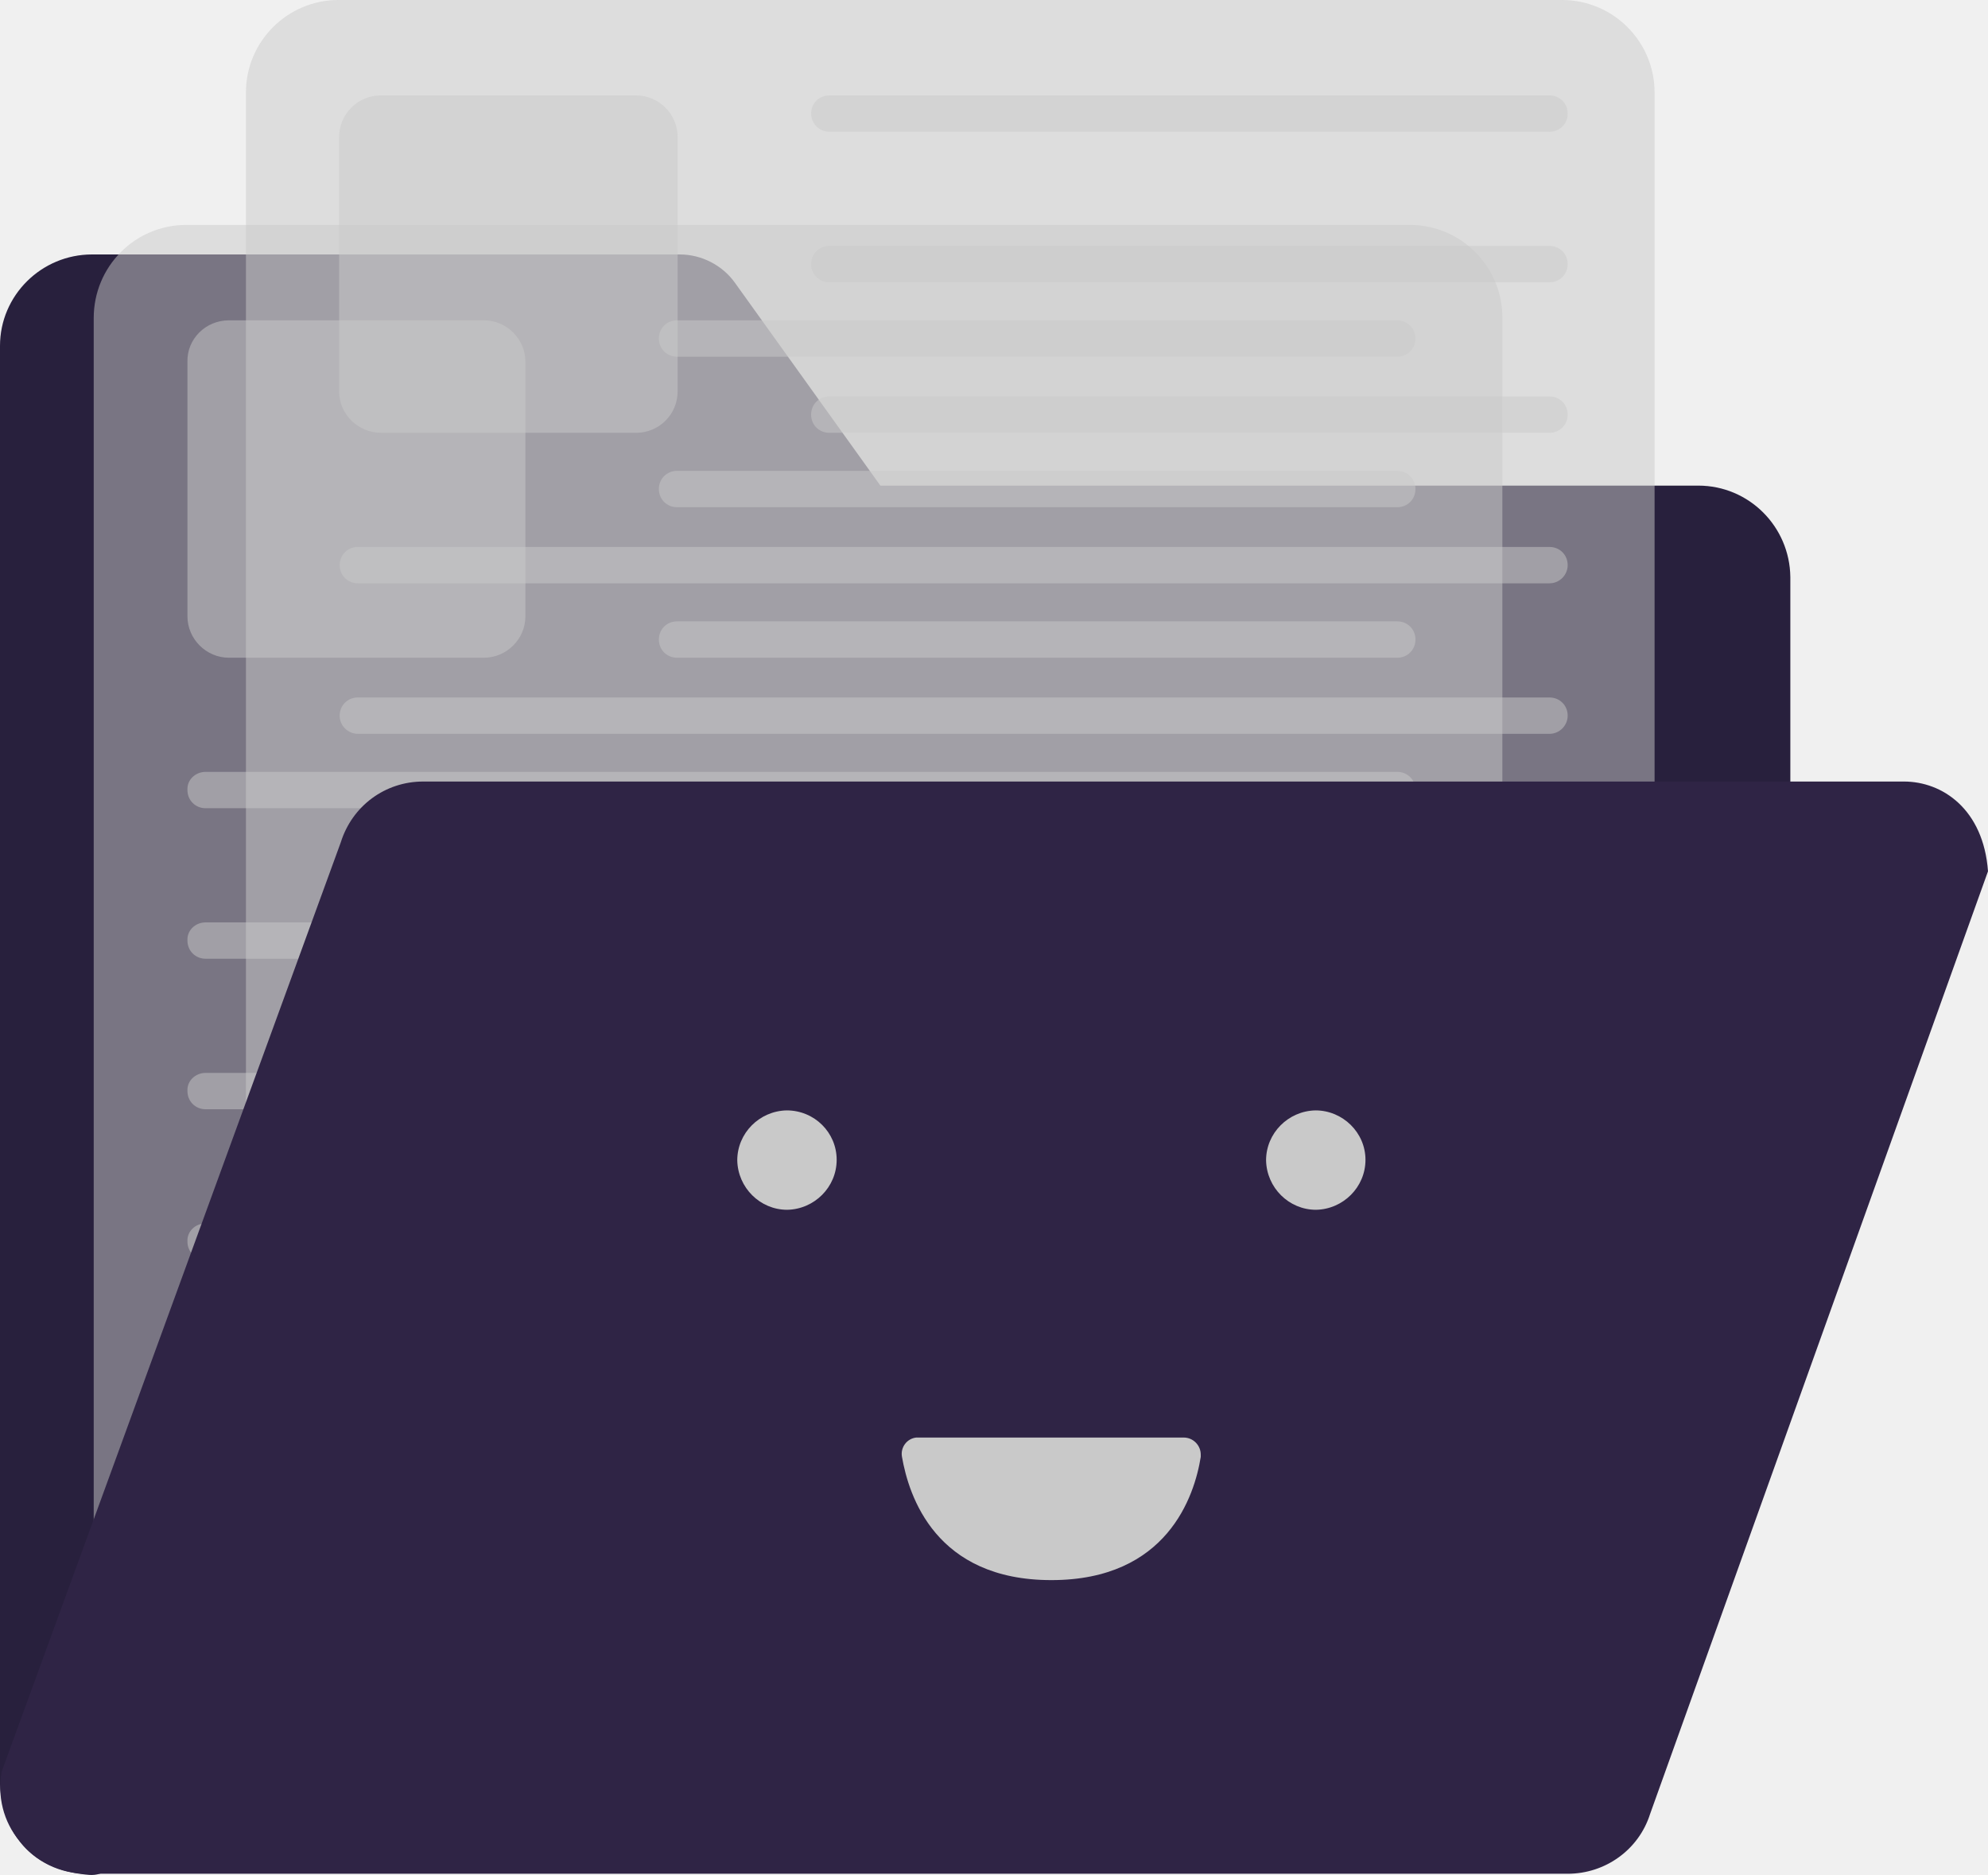
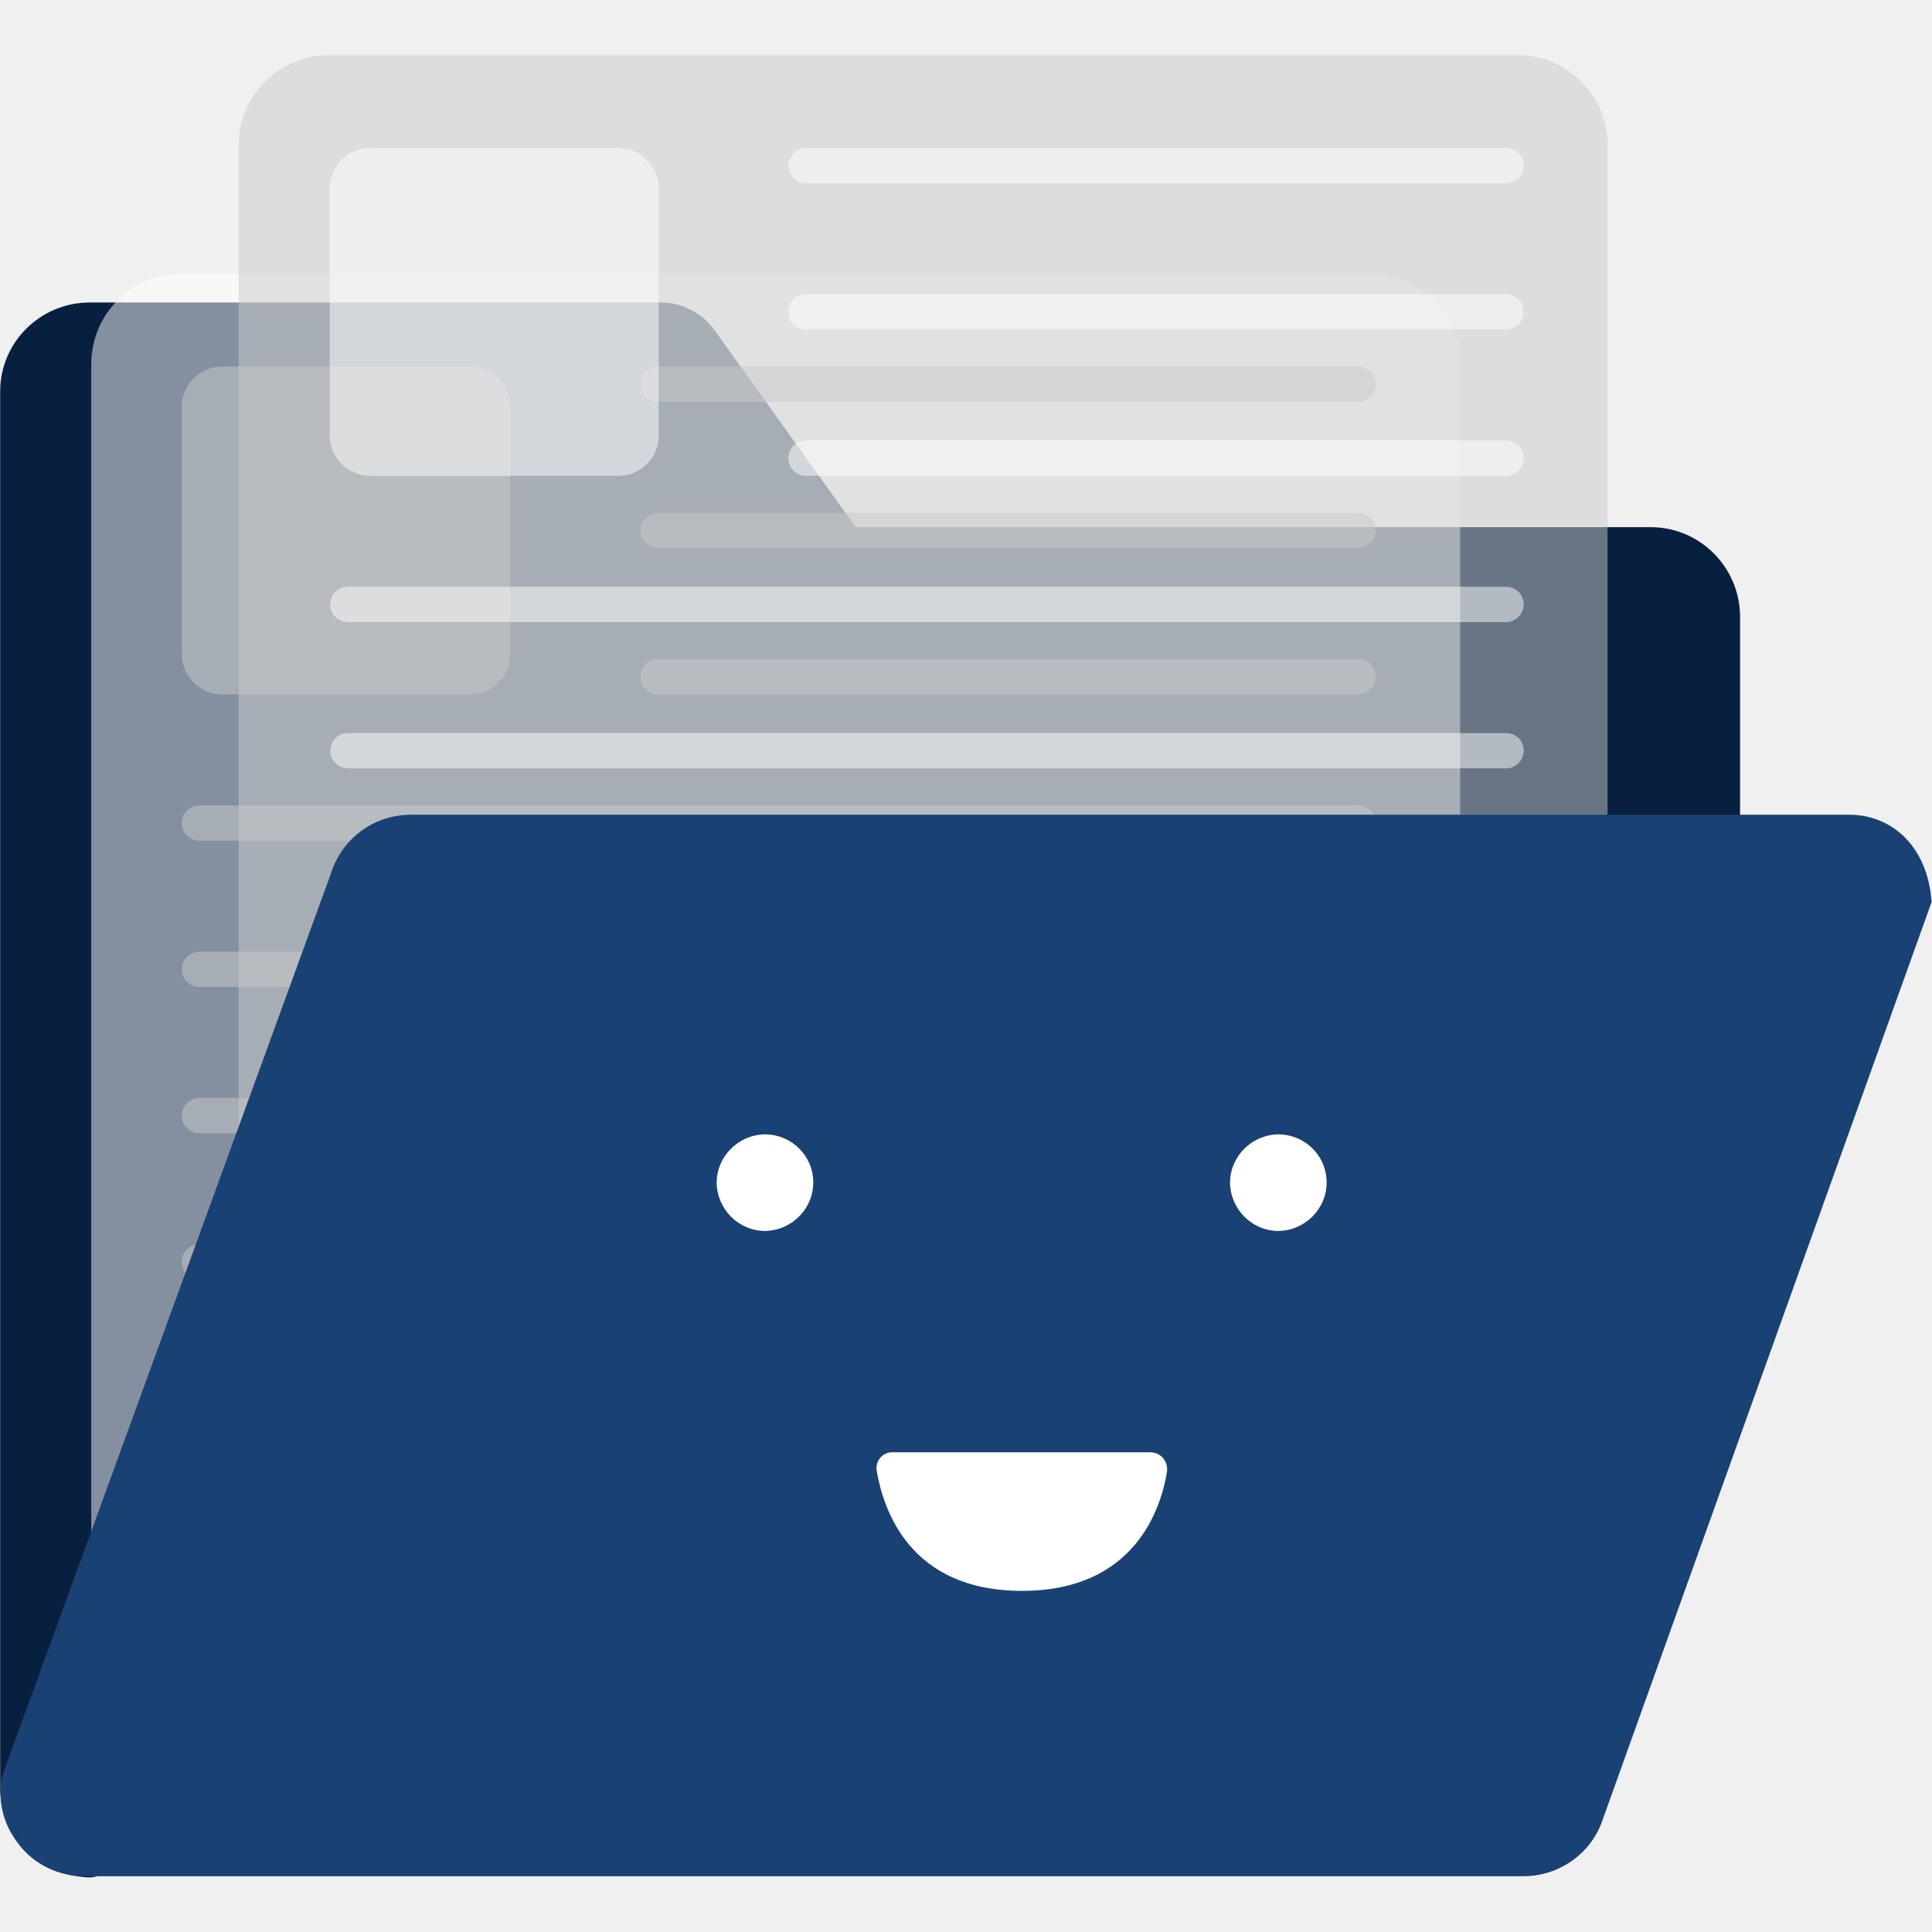
- <svg xmlns="http://www.w3.org/2000/svg" version="1.1" id="Layer_1" x="0px" y="0px" viewBox="0 0 350 330" style="enable-background:new 0 0 350 330;" xml:space="preserve">
+ <svg xmlns="http://www.w3.org/2000/svg" version="1.1" id="Layer_1" x="0px" y="0px" viewBox="0 0 350 350" style="enable-background:new 0 0 350 350;" xml:space="preserve">
  <style type="text/css">
- 	.st0{fill:#28203D;}
- 	.st1{opacity:0.5;fill:#C9C9C9;enable-background:new    ;}
- 	.st2{fill:#2F2445;}
- 	.st3{fill:#C9C9C9;}
+ 	.st0{fill:none;}
+ 	.st1{fill:#08203F;}
+ 	.st2{opacity:0.5;fill:#FFFFFF;enable-background:new    ;}
+ 	.st3{opacity:0.5;fill:#C9C9C9;enable-background:new    ;}
+ 	.st4{fill:#194173;}
+ 	.st5{fill:#FFFFFF;}
</style>
-   <g>
-     <path class="st0" d="M0,313.5V60.9c0-8.9,7.3-16.1,16.2-16.1h103.5c3.8,0,7.5,1.9,9.7,5l25.6,35.7H299c8.9,0,16.1,7.2,16.2,16.1   V138c0,6.6-5.3,11.9-11.9,11.9H74.3l-0.4,0.1c-1,0.1-1.8,0.7-2.2,1.6c0,0.1,0,0.1,0,0.2l-47.1,166c-1.5,5.2-3.6,12.7-8.9,12.3   C-0.7,328.8,0,313.5,0,313.5z" />
-     <path class="st1" d="M32.8,39.6h215.4c9,0,16.3,7.3,16.3,16.3v255.5c0,9-7.3,16.3-16.3,16.3H32.8c-9,0-16.3-7.3-16.3-16.3V56   C16.5,46.9,23.8,39.6,32.8,39.6z" />
-     <path class="st1" d="M40.3,56.4h44.9c4,0,7.3,3.3,7.3,7.3v44.8c0,4-3.3,7.3-7.3,7.3H40.3c-4,0-7.3-3.3-7.3-7.3V63.7   C32.9,59.7,36.2,56.4,40.3,56.4z M119.2,56.4H246c1.8,0,3.2,1.4,3.2,3.2l0,0c0,1.8-1.4,3.2-3.2,3.2H119.2c-1.8,0-3.2-1.4-3.2-3.2   l0,0C116,57.8,117.4,56.4,119.2,56.4z M119.2,82.9H246c1.8,0,3.2,1.4,3.2,3.2l0,0c0,1.8-1.4,3.2-3.2,3.2H119.2   c-1.8,0-3.2-1.4-3.2-3.2l0,0C116,84.3,117.4,82.9,119.2,82.9z M119.2,109.4H246c1.8,0,3.2,1.4,3.2,3.2l0,0c0,1.8-1.4,3.2-3.2,3.2   H119.2c-1.8,0-3.2-1.4-3.2-3.2l0,0C116,110.8,117.4,109.4,119.2,109.4z M36.2,135.9H246c1.8,0,3.2,1.4,3.2,3.2l0,0   c0,1.8-1.4,3.2-3.2,3.2H36.2c-1.8,0-3.2-1.4-3.2-3.2l0,0C32.9,137.3,34.4,135.9,36.2,135.9z M36.2,162.4H246c1.8,0,3.2,1.4,3.2,3.2   l0,0c0,1.8-1.4,3.2-3.2,3.2H36.2c-1.8,0-3.2-1.4-3.2-3.2l0,0C32.9,163.8,34.4,162.4,36.2,162.4z M36.2,188.9H246   c1.8,0,3.2,1.4,3.2,3.2l0,0c0,1.8-1.4,3.2-3.2,3.2H36.2c-1.8,0-3.2-1.4-3.2-3.2l0,0C32.9,190.3,34.4,188.9,36.2,188.9z M36.2,215.4   H246c1.8,0,3.2,1.4,3.2,3.2l0,0c0,1.8-1.4,3.2-3.2,3.2H36.2c-1.8,0-3.2-1.4-3.2-3.2l0,0C32.9,216.8,34.4,215.4,36.2,215.4z    M36.2,241.9H246c1.8,0,3.2,1.4,3.2,3.2l0,0c0,1.8-1.4,3.2-3.2,3.2H36.2c-1.8,0-3.2-1.4-3.2-3.2l0,0   C32.9,243.3,34.4,241.9,36.2,241.9z M35.6,268.3h209.8c1.8,0,3.2,1.4,3.2,3.2l0,0c0,1.8-1.4,3.2-3.2,3.2H35.6   c-1.8,0-3.2-1.4-3.2-3.2l0,0C32.4,269.8,33.8,268.3,35.6,268.3z" />
-     <path class="st1" d="M43.3,313.5V16.3c0-9,7.3-16.3,16.3-16.3c0,0,0,0,0,0H275c9,0,16.3,7.3,16.3,16.3v297.2   c0,9-7.3,16.3-16.3,16.3H59.6C50.6,329.9,43.3,322.5,43.3,313.5z" />
-     <path class="st1" d="M35.6,294.8h209.8c1.8,0,3.2,1.4,3.2,3.2l0,0c0,1.8-1.4,3.2-3.2,3.2H35.6c-1.8,0-3.2-1.4-3.2-3.2l0,0   C32.4,296.3,33.8,294.8,35.6,294.8z M59.7,68.9V24.1c0-4,3.3-7.3,7.3-7.3H112c4,0,7.3,3.3,7.3,7.3v44.8c0,4.1-3.3,7.3-7.3,7.3   c0,0,0,0,0,0H67.1C63,76.2,59.7,72.9,59.7,68.9L59.7,68.9z M276,20L276,20c0-1.8-1.4-3.2-3.2-3.2H146c-1.8,0-3.2,1.4-3.2,3.2   c0,0,0,0,0,0l0,0c0,1.8,1.5,3.2,3.2,3.2h126.8C274.6,23.2,276,21.8,276,20z M276,46.5L276,46.5c0-1.8-1.4-3.2-3.2-3.2H146   c-1.8,0-3.2,1.4-3.2,3.2l0,0c0,1.8,1.4,3.2,3.2,3.2h126.8C274.6,49.7,276,48.3,276,46.5L276,46.5z M276,73L276,73   c0-1.8-1.4-3.2-3.2-3.2H146c-1.8,0-3.2,1.4-3.2,3.2l0,0c0,1.8,1.4,3.2,3.2,3.2c0,0,0,0,0,0h126.8C274.6,76.2,276,74.8,276,73   L276,73z M276,99.5L276,99.5c0-1.8-1.4-3.2-3.2-3.2H63c-1.8,0-3.2,1.4-3.2,3.2l0,0c0,1.8,1.4,3.2,3.2,3.2h209.8   C274.6,102.7,276,101.2,276,99.5L276,99.5z M276,126L276,126c0-1.8-1.4-3.2-3.2-3.2H63c-1.8,0-3.2,1.4-3.2,3.2c0,0,0,0,0,0l0,0   c0,1.8,1.5,3.2,3.2,3.2c0,0,0,0,0,0h209.8C274.6,129.2,276,127.7,276,126L276,126z M276,152.5L276,152.5c0-1.8-1.4-3.2-3.2-3.2H63   c-1.8,0-3.2,1.4-3.2,3.2l0,0c0,1.8,1.4,3.2,3.2,3.2h209.8C274.6,155.7,276,154.2,276,152.5L276,152.5z M276,179L276,179   c0-1.8-1.4-3.2-3.2-3.2H63c-1.8,0-3.2,1.4-3.2,3.2c0,0,0,0,0,0l0,0c0,1.8,1.4,3.2,3.2,3.2c0,0,0,0,0,0h209.8   C274.6,182.2,276,180.7,276,179L276,179z M276,205.5L276,205.5c0-1.8-1.4-3.2-3.2-3.2H63c-1.8,0-3.2,1.4-3.2,3.2l0,0   c0,1.8,1.4,3.2,3.2,3.2h209.8C274.6,208.7,276,207.2,276,205.5L276,205.5z M275.5,231.9L275.5,231.9c0-1.8-1.4-3.2-3.2-3.2H62.4   c-1.8,0-3.2,1.4-3.2,3.2l0,0c0,1.8,1.4,3.2,3.2,3.2h209.8C274,235.2,275.4,233.7,275.5,231.9L275.5,231.9z M275.5,258.4   L275.5,258.4c0-1.8-1.4-3.2-3.2-3.2H62.4c-1.8,0-3.2,1.4-3.2,3.2l0,0c0,1.8,1.4,3.2,3.2,3.2h209.8   C274,261.7,275.4,260.2,275.5,258.4L275.5,258.4z M275.5,284.9L275.5,284.9c0-1.8-1.4-3.2-3.2-3.2H62.4c-1.8,0-3.2,1.4-3.2,3.2l0,0   c0,1.8,1.4,3.2,3.2,3.2h209.8C274,288.2,275.4,286.7,275.5,284.9L275.5,284.9z M275.5,311.4L275.5,311.4c0-1.8-1.4-3.2-3.2-3.2   H62.4c-1.8,0-3.2,1.4-3.2,3.2l0,0c0,1.8,1.4,3.2,3.2,3.2h209.8C274,314.6,275.4,313.2,275.5,311.4L275.5,311.4z" />
-     <path class="st2" d="M60,148.3c2-6.4,7.8-10.7,14.5-10.7h260.7c6.8,0,14,4.9,14.8,15.8l-59.5,166c-2,6.3-7.9,10.5-14.5,10.5H15.3   c-4.7,0-9.1-2.1-11.9-5.8c-2.8-3.4-3.9-7.8-3.1-12.2L60,148.3z" />
-     <path class="st3" d="M240.4,204.2c0,4.8-3.9,8.7-8.7,8.8c-4.8,0-8.7-3.9-8.8-8.7c0-4.8,3.9-8.7,8.7-8.8c0,0,0,0,0,0   C236.4,195.5,240.4,199.4,240.4,204.2z M147.3,204.2c0,4.8-3.9,8.7-8.7,8.8c-4.8,0-8.7-3.9-8.8-8.7c0-4.8,3.9-8.7,8.7-8.8   c0,0,0,0,0,0C143.4,195.5,147.3,199.4,147.3,204.2z M211.4,256.5c-1.1,6.9-5.9,21.7-26.3,21.7s-25.1-14.8-26.3-21.7   c-0.3-1.6,0.8-3.2,2.5-3.4c0.2,0,0.3,0,0.5,0h46.6c1.7,0,3,1.4,3,3C211.4,256.2,211.4,256.4,211.4,256.5L211.4,256.5z" />
+   <g id="_1._Transparency" transform="translate(0.03)">
+     <rect x="0" class="st0" width="350" height="350" />
+     <g id="_2">
+       <path class="st1" d="M0,323.5V70.9c0-8.9,7.3-16.1,16.2-16.1h103.5c3.8,0,7.5,1.9,9.7,5l25.6,35.7H299c8.9,0,16.1,7.2,16.2,16.1    V148c0,6.6-5.3,11.9-11.9,11.9H74.3l-0.4,0.1c-1,0.1-1.8,0.7-2.2,1.6c0,0.1,0,0.1,0,0.2l-47.1,166c-1.5,5.2-3.6,12.7-8.9,12.3    C-0.7,338.8,0,323.5,0,323.5z" />
+       <path class="st2" d="M32.8,49.6h215.4c9,0,16.3,7.3,16.3,16.3v255.5c0,9-7.3,16.3-16.3,16.3H32.8c-9,0-16.3-7.3-16.3-16.3V66    C16.5,56.9,23.8,49.6,32.8,49.6z" />
+       <path class="st3" d="M40.2,66.4h44.9c4,0,7.3,3.3,7.3,7.3v44.8c0,4-3.3,7.3-7.3,7.3H40.2c-4,0-7.3-3.3-7.3-7.3V73.7    C32.9,69.7,36.2,66.4,40.2,66.4z M119.2,66.4H246c1.8,0,3.2,1.4,3.2,3.2l0,0c0,1.8-1.4,3.2-3.2,3.2H119.2c-1.8,0-3.2-1.4-3.2-3.2    l0,0C115.9,67.8,117.4,66.4,119.2,66.4z M119.2,92.9H246c1.8,0,3.2,1.4,3.2,3.2l0,0c0,1.8-1.4,3.2-3.2,3.2H119.2    c-1.8,0-3.2-1.4-3.2-3.2l0,0C115.9,94.3,117.4,92.9,119.2,92.9z M119.2,119.4H246c1.8,0,3.2,1.4,3.2,3.2l0,0    c0,1.8-1.4,3.2-3.2,3.2H119.2c-1.8,0-3.2-1.4-3.2-3.2l0,0C115.9,120.8,117.4,119.4,119.2,119.4z M36.1,145.9H246    c1.8,0,3.2,1.4,3.2,3.2l0,0c0,1.8-1.4,3.2-3.2,3.2H36.1c-1.8,0-3.2-1.4-3.2-3.2l0,0C32.9,147.3,34.4,145.9,36.1,145.9z     M36.1,172.4H246c1.8,0,3.2,1.4,3.2,3.2l0,0c0,1.8-1.4,3.2-3.2,3.2H36.1c-1.8,0-3.2-1.4-3.2-3.2l0,0    C32.9,173.8,34.4,172.4,36.1,172.4z M36.1,198.9H246c1.8,0,3.2,1.4,3.2,3.2l0,0c0,1.8-1.4,3.2-3.2,3.2H36.1    c-1.8,0-3.2-1.4-3.2-3.2l0,0C32.9,200.3,34.4,198.9,36.1,198.9z M36.1,225.4H246c1.8,0,3.2,1.4,3.2,3.2l0,0c0,1.8-1.4,3.2-3.2,3.2    H36.1c-1.8,0-3.2-1.4-3.2-3.2l0,0C32.9,226.8,34.4,225.4,36.1,225.4z M36.1,251.9H246c1.8,0,3.2,1.4,3.2,3.2l0,0    c0,1.8-1.4,3.2-3.2,3.2H36.1c-1.8,0-3.2-1.4-3.2-3.2l0,0C32.9,253.3,34.4,251.9,36.1,251.9z M35.5,278.3h209.8    c1.8,0,3.2,1.4,3.2,3.2l0,0c0,1.8-1.4,3.2-3.2,3.2H35.5c-1.8,0-3.2-1.4-3.2-3.2l0,0C32.3,279.8,33.8,278.3,35.5,278.3z     M35.5,304.8h209.8c1.8,0,3.2,1.4,3.2,3.2l0,0c0,1.8-1.4,3.2-3.2,3.2H35.5c-1.8,0-3.2-1.4-3.2-3.2l0,0    C32.3,306.3,33.8,304.8,35.5,304.8z" />
+       <path class="st3" d="M43.2,323.5V26.3c0-9,7.3-16.3,16.3-16.3c0,0,0,0,0,0h215.4c9,0,16.3,7.3,16.3,16.3v297.2    c0,9-7.3,16.3-16.3,16.3H59.6C50.6,339.9,43.3,332.5,43.2,323.5z" />
+       <path id="Path_802" class="st2" d="M59.7,78.9V34.1c0-4,3.3-7.3,7.3-7.3H112c4,0,7.3,3.3,7.3,7.3v44.8c0,4.1-3.3,7.3-7.3,7.3    c0,0,0,0,0,0H67C63,86.2,59.7,82.9,59.7,78.9L59.7,78.9z M276,30L276,30c0-1.8-1.4-3.2-3.2-3.2H146c-1.8,0-3.2,1.4-3.2,3.2    c0,0,0,0,0,0l0,0c0,1.8,1.5,3.2,3.2,3.2h126.8C274.6,33.2,276,31.8,276,30z M276,56.5L276,56.5c0-1.8-1.4-3.2-3.2-3.2H146    c-1.8,0-3.2,1.4-3.2,3.2l0,0c0,1.8,1.4,3.2,3.2,3.2h126.8C274.6,59.7,276,58.3,276,56.5L276,56.5z M276,83L276,83    c0-1.8-1.4-3.2-3.2-3.2H146c-1.8,0-3.2,1.4-3.2,3.2l0,0c0,1.8,1.4,3.2,3.2,3.2c0,0,0,0,0,0h126.8C274.6,86.2,276,84.8,276,83    L276,83z M276,109.5L276,109.5c0-1.8-1.4-3.2-3.2-3.2H63c-1.8,0-3.2,1.4-3.2,3.2l0,0c0,1.8,1.4,3.2,3.2,3.2h209.8    C274.6,112.7,276,111.2,276,109.5L276,109.5z M276,136L276,136c0-1.8-1.4-3.2-3.2-3.2H63c-1.8,0-3.2,1.4-3.2,3.2c0,0,0,0,0,0l0,0    c0,1.8,1.5,3.2,3.2,3.2c0,0,0,0,0,0h209.8C274.6,139.2,276,137.7,276,136L276,136z M276,162.5L276,162.5c0-1.8-1.4-3.2-3.2-3.2H63    c-1.8,0-3.2,1.4-3.2,3.2l0,0c0,1.8,1.4,3.2,3.2,3.2h209.8C274.6,165.7,276,164.2,276,162.5L276,162.5z M276,189L276,189    c0-1.8-1.4-3.2-3.2-3.2H63c-1.8,0-3.2,1.4-3.2,3.2c0,0,0,0,0,0l0,0c0,1.8,1.4,3.2,3.2,3.2c0,0,0,0,0,0h209.8    C274.6,192.2,276,190.7,276,189L276,189z M276,215.5L276,215.5c0-1.8-1.4-3.2-3.2-3.2H63c-1.8,0-3.2,1.4-3.2,3.2l0,0    c0,1.8,1.4,3.2,3.2,3.2h209.8C274.6,218.7,276,217.2,276,215.5L276,215.5z M275.4,241.9L275.4,241.9c0-1.8-1.4-3.2-3.2-3.2H62.4    c-1.8,0-3.2,1.4-3.2,3.2l0,0c0,1.8,1.4,3.2,3.2,3.2h209.9C274,245.2,275.4,243.7,275.4,241.9L275.4,241.9z M275.4,268.4    L275.4,268.4c0-1.8-1.4-3.2-3.2-3.2H62.4c-1.8,0-3.2,1.4-3.2,3.2l0,0c0,1.8,1.4,3.2,3.2,3.2h209.9    C274,271.7,275.4,270.2,275.4,268.4L275.4,268.4z M275.4,294.9L275.4,294.9c0-1.8-1.4-3.2-3.2-3.2H62.4c-1.8,0-3.2,1.4-3.2,3.2    l0,0c0,1.8,1.4,3.2,3.2,3.2h209.9C274,298.2,275.4,296.7,275.4,294.9L275.4,294.9z M275.4,321.4L275.4,321.4    c0-1.8-1.4-3.2-3.2-3.2H62.4c-1.8,0-3.2,1.4-3.2,3.2l0,0c0,1.8,1.4,3.2,3.2,3.2h209.9C274,324.6,275.4,323.2,275.4,321.4    L275.4,321.4z" />
+       <path class="st4" d="M59.9,158.3c2-6.4,7.8-10.7,14.5-10.7h260.7c6.8,0,14,4.9,14.8,15.8l-59.5,166c-2,6.3-7.9,10.5-14.5,10.5    H15.3c-4.7,0-9.1-2.1-11.9-5.8c-2.8-3.4-3.9-7.8-3.1-12.2L59.9,158.3z" />
+       <path class="st5" d="M240.3,214.2c0,4.8-3.9,8.7-8.7,8.8c-4.8,0-8.7-3.9-8.8-8.7c0-4.8,3.9-8.7,8.7-8.8c0,0,0,0,0,0    C236.4,205.5,240.3,209.4,240.3,214.2z" />
+       <path class="st5" d="M147.3,214.2c0,4.8-3.9,8.7-8.7,8.8c-4.8,0-8.7-3.9-8.8-8.7c0-4.8,3.9-8.7,8.7-8.8c0,0,0,0,0,0    C143.4,205.5,147.3,209.4,147.3,214.2z" />
+       <path class="st5" d="M211.4,266.5c-1.1,6.9-5.9,21.7-26.3,21.7s-25.1-14.8-26.3-21.7c-0.3-1.6,0.8-3.2,2.5-3.4c0.2,0,0.3,0,0.5,0    h46.6c1.7,0,3,1.4,3,3C211.4,266.2,211.4,266.4,211.4,266.5L211.4,266.5z" />
+     </g>
  </g>
</svg>
